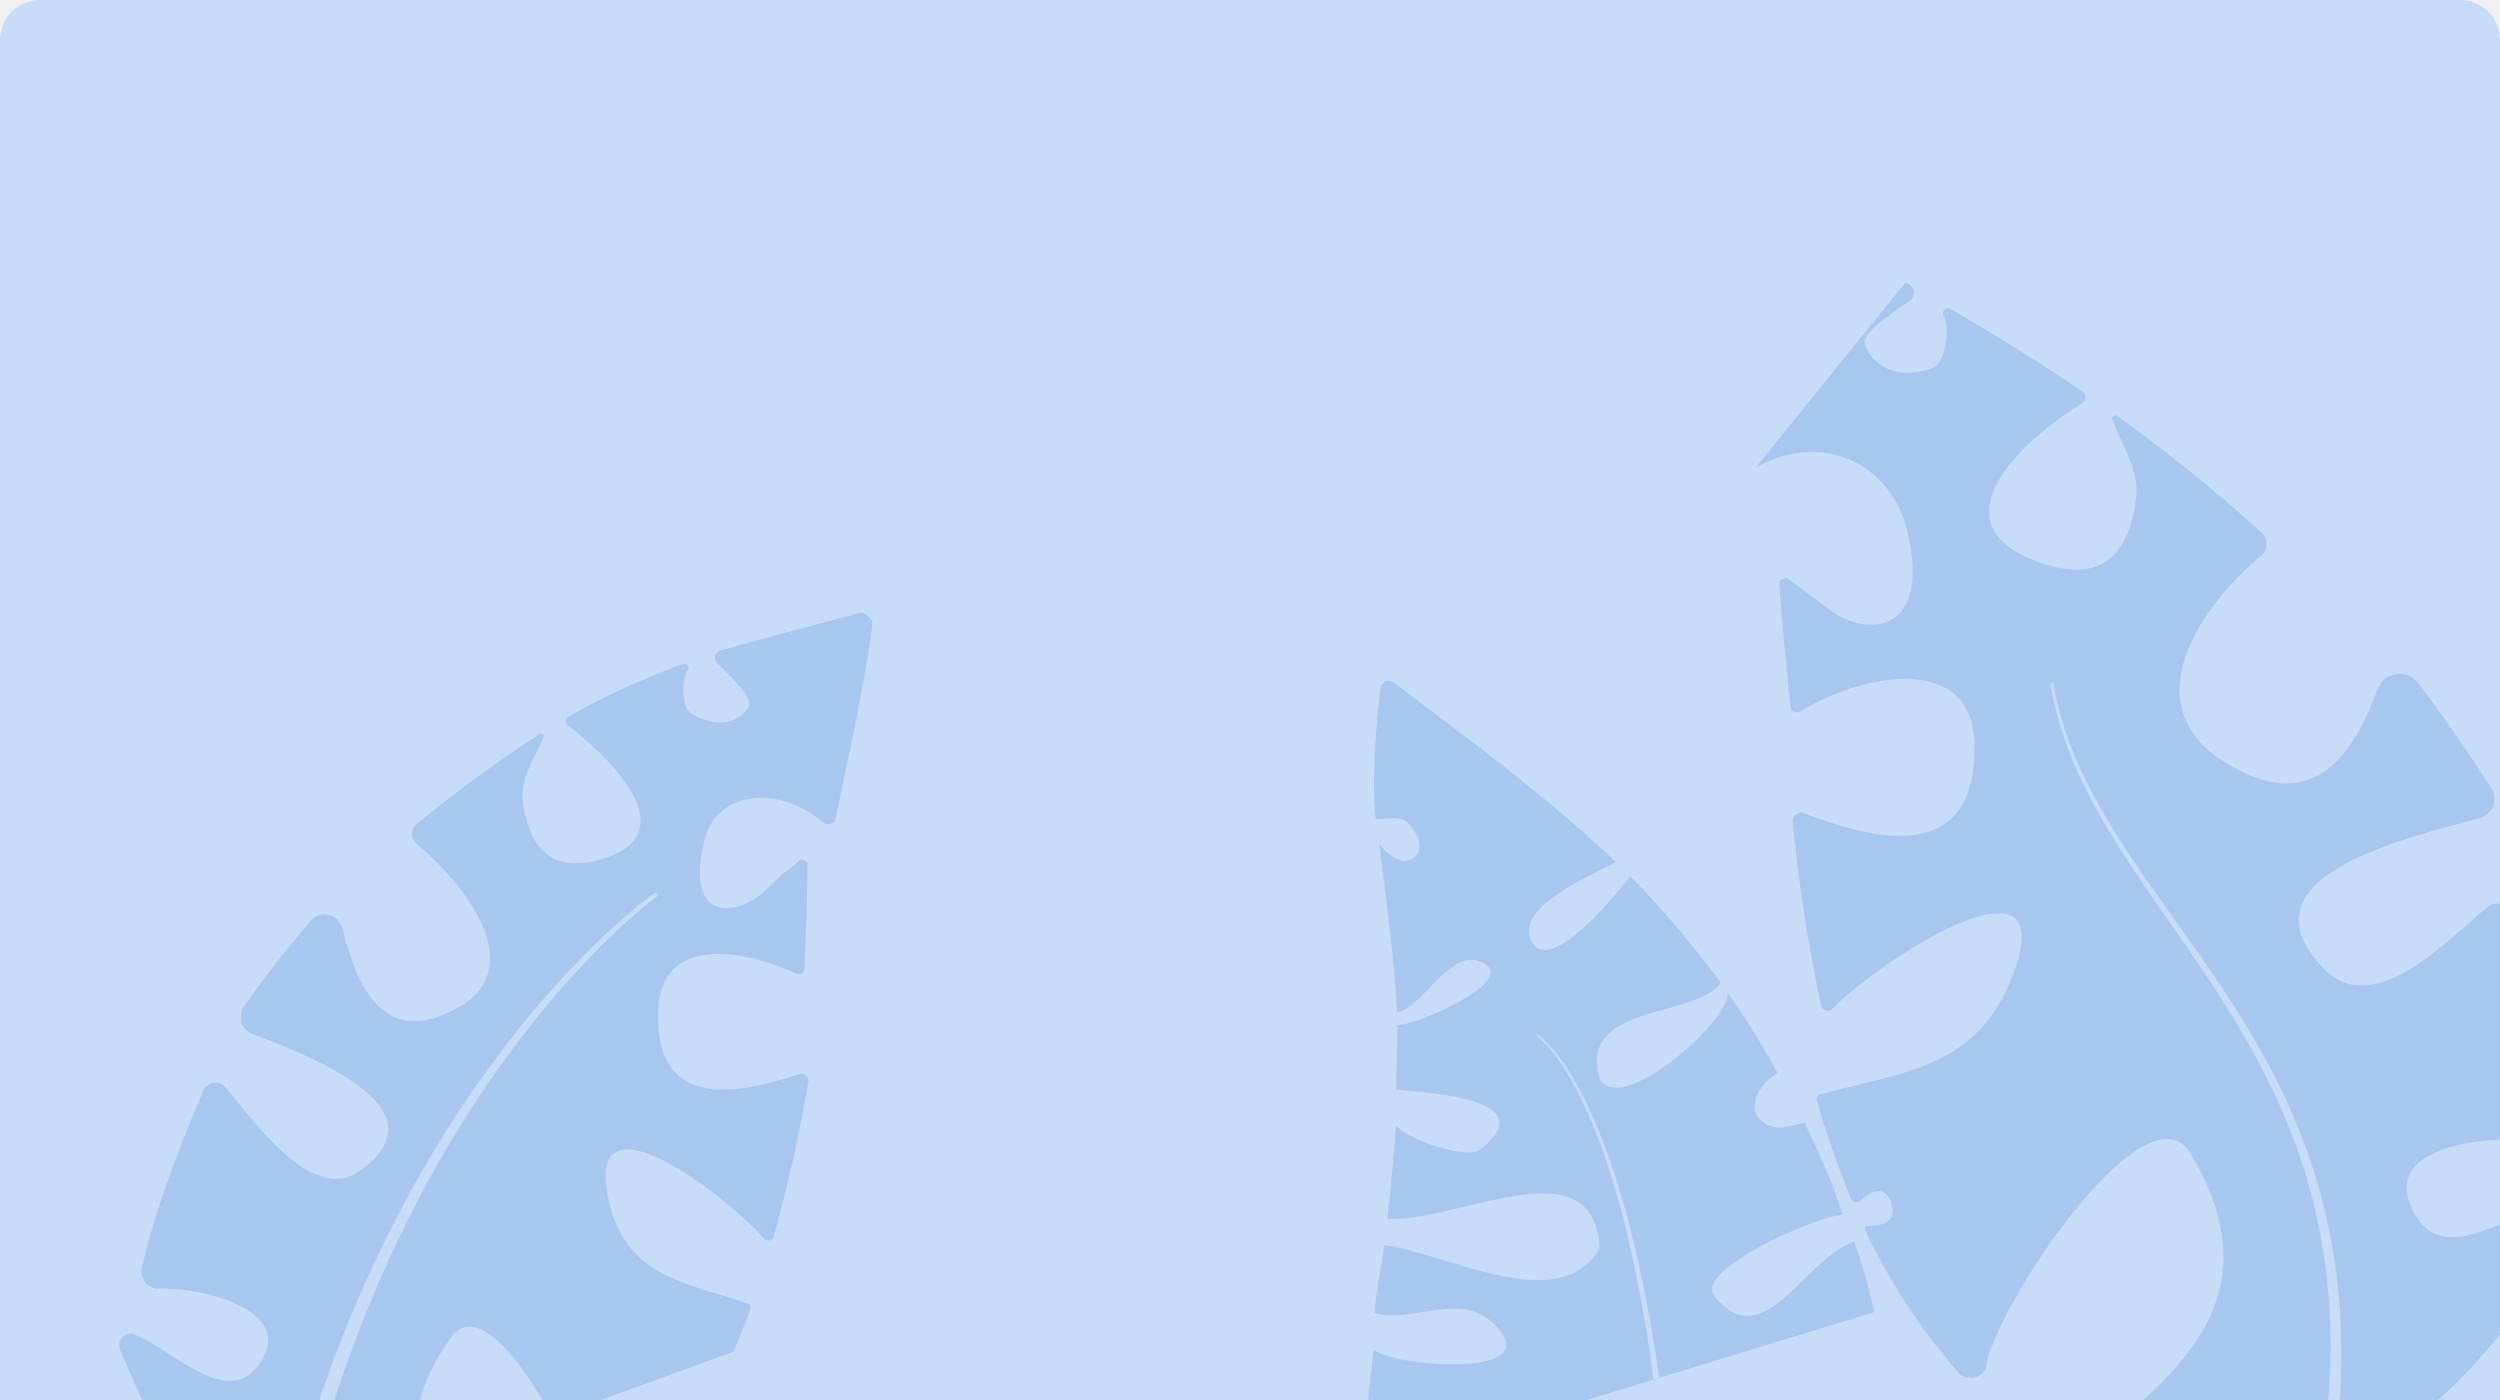
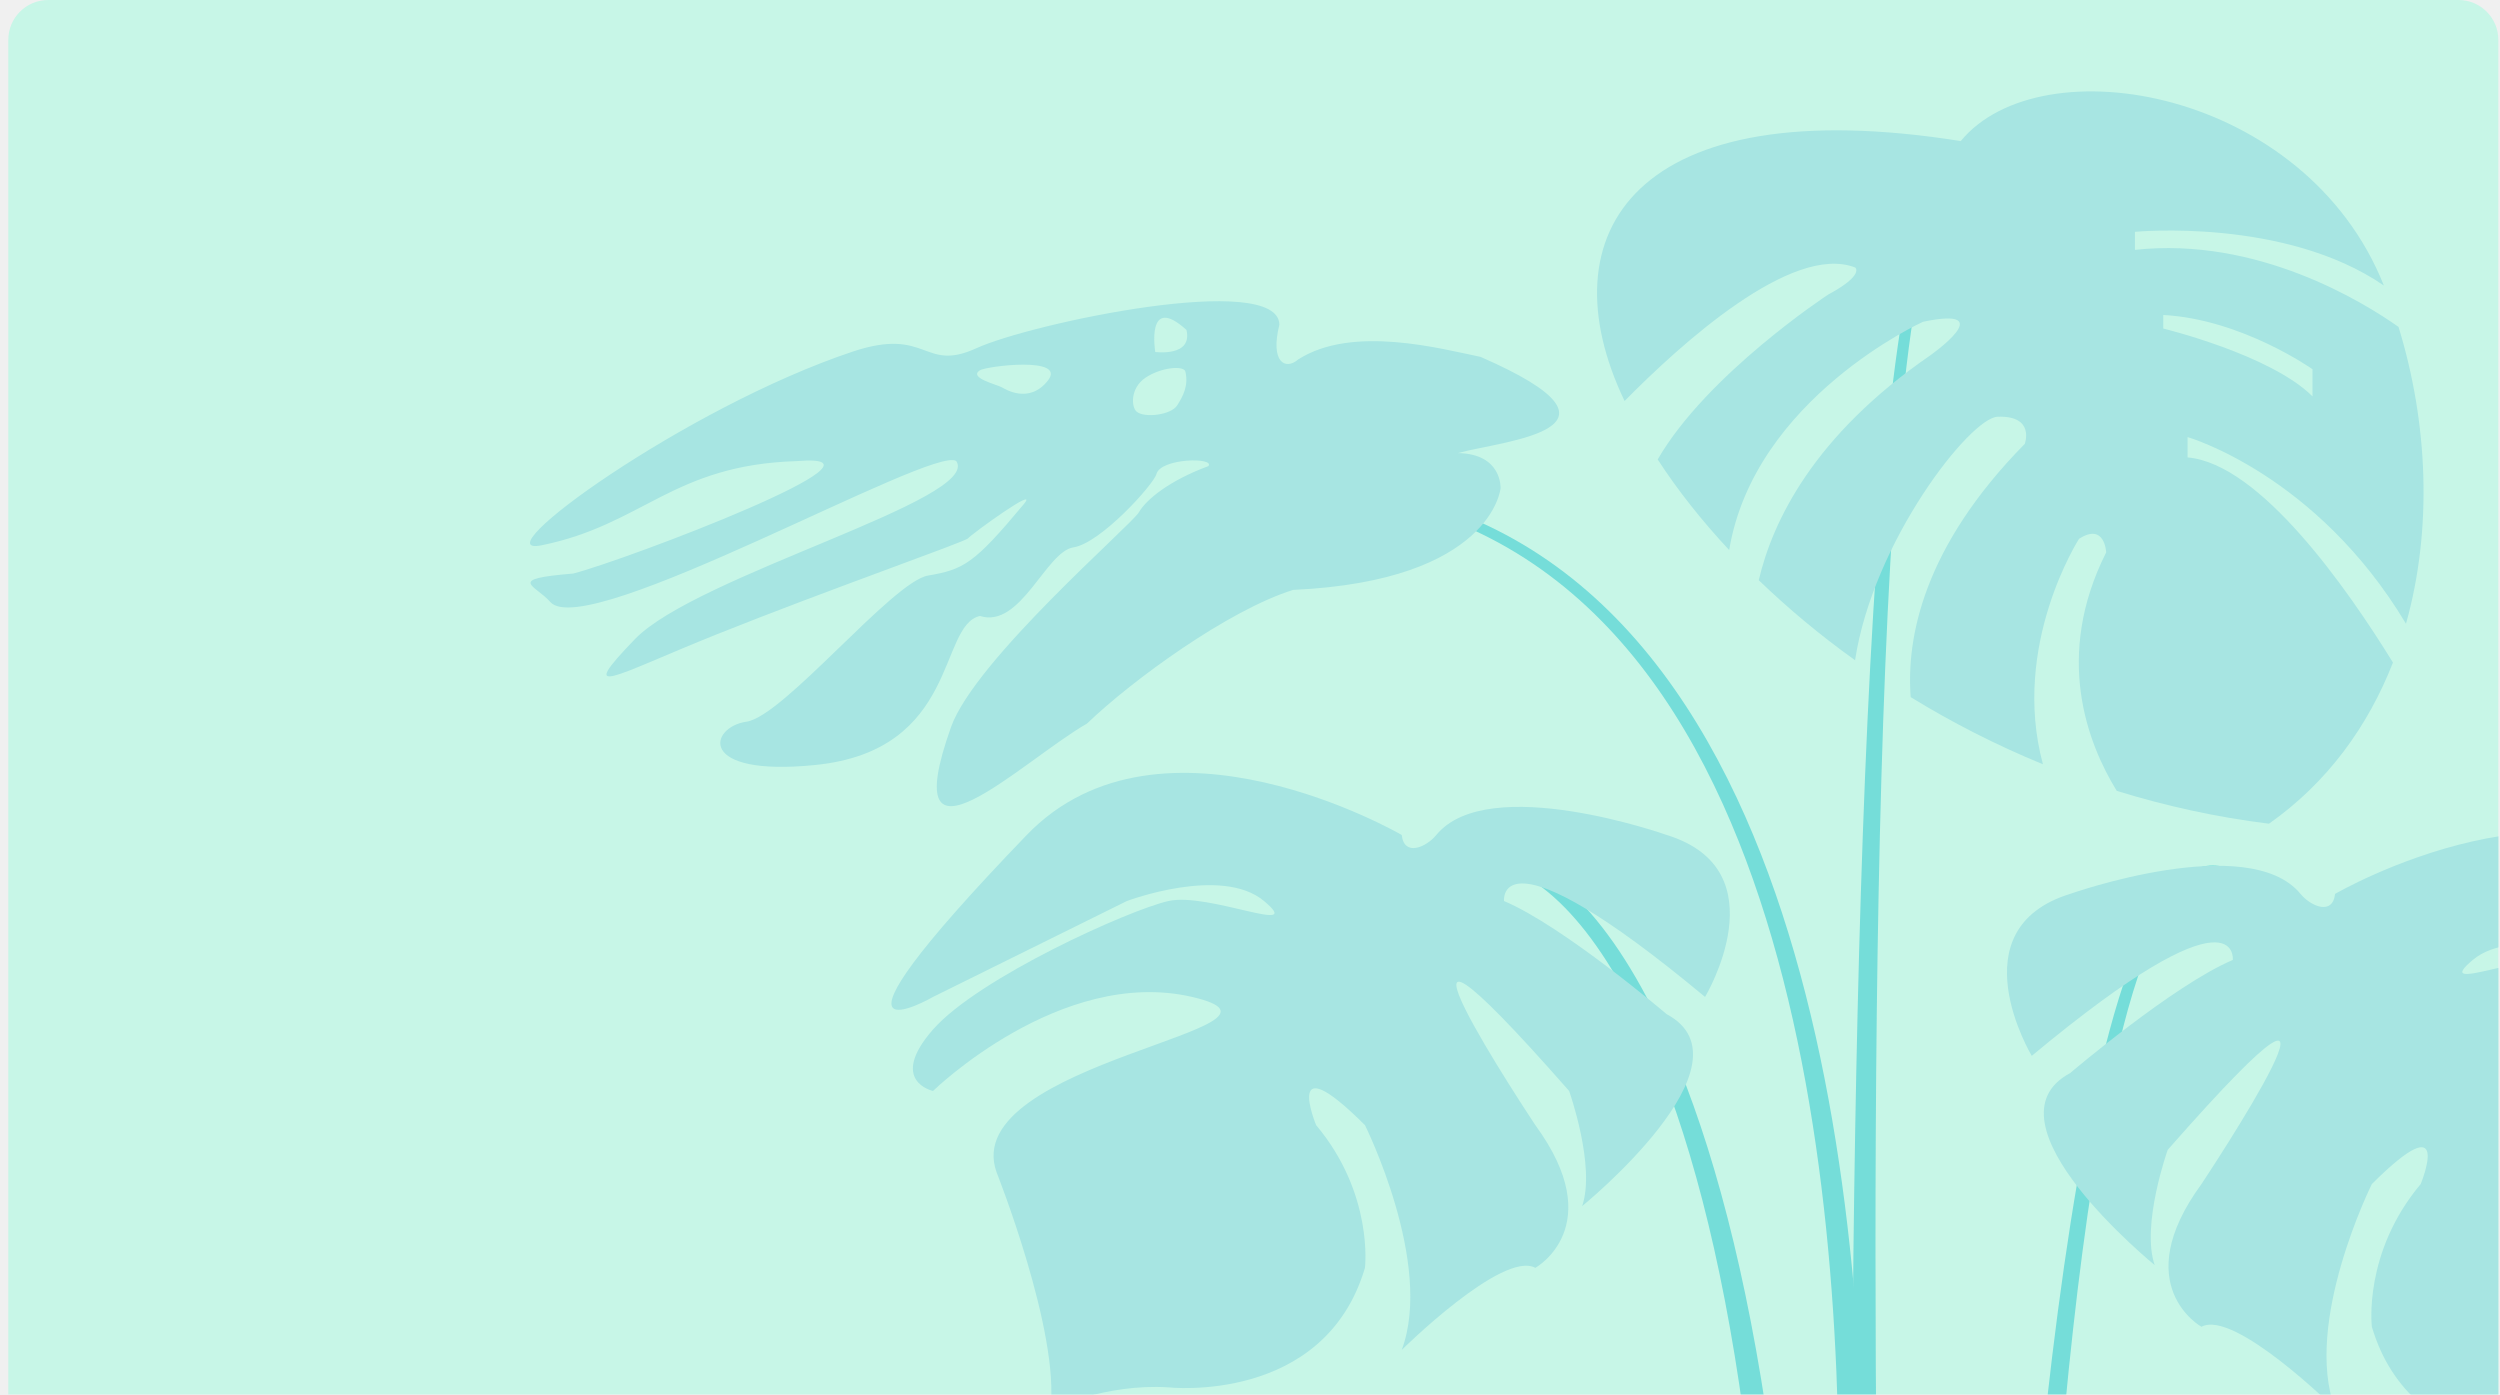
- <svg xmlns="http://www.w3.org/2000/svg" xmlns:xlink="http://www.w3.org/1999/xlink" width="250px" height="140px" viewBox="0 0 250 140" version="1.1">
+ <svg xmlns="http://www.w3.org/2000/svg" xmlns:xlink="http://www.w3.org/1999/xlink" width="251px" height="140px" viewBox="0 0 251 140" version="1.1">
  <defs>
-     <path d="M4,0 L246,0 C248.209,-4.05812251e-16 250,1.791 250,4 L250,140 L250,140 L9.09494702e-13,140 L9.09494702e-13,4 C9.0922416e-13,1.791 1.791,4.05812251e-16 4,0 Z" id="path-1" />
+     <path d="M4,0 L246,0 C248.209,-4.05812251e-16 250,1.791 250,4 L250,140 L250,140 L0,140 L0,4 C-2.705415e-16,1.791 1.791,4.05812251e-16 4,0 Z" id="path-1" />
  </defs>
  <g id="司南首页" stroke="none" stroke-width="1" fill="none" fill-rule="evenodd">
-     <g id="5" transform="translate(-0, 0)">
+     <g id="4" transform="translate(0.833333, 0)">
      <mask id="mask-2" fill="white">
        <use xlink:href="#path-1" />
      </mask>
-       <use id="蒙版" fill="#C7DCF6" xlink:href="#path-1" />
-       <path d="M225.101,46.344 C225.266,46.352 225.39,46.44 225.427,46.607 C225.464,46.775 225.391,46.864 225.227,46.963 C223.023,48.299 219.974,49.167 218.499,51.551 C215.593,56.249 215.573,60.429 222.15,62.688 C232.487,66.235 231.237,54.842 228.635,47.449 C228.544,47.193 228.681,47.032 228.805,46.864 C228.927,46.696 229.177,46.621 229.388,46.639 C234.561,47.072 239.707,47.726 244.833,48.516 C245.058,48.551 245.177,48.715 245.256,48.872 C245.336,49.031 245.182,49.349 245.085,49.389 C243.547,50.001 241.858,53.12 242.488,54.194 C244.016,56.797 246.538,58.069 249.12,56.776 C250.555,56.058 248.705,51.508 248.474,50.155 C248.448,50.008 248.612,49.543 248.826,49.411 C249.038,49.278 249.425,49.174 249.658,49.221 C255.147,50.345 260.859,51.536 266.145,52.889 C266.877,53.076 266.984,53.21 267.126,53.705 L267.157,53.817 C267.318,54.406 267.499,54.439 266.91,55.203 C262.221,61.281 256.858,67.476 251.5,73.239 C251.359,73.39 250.978,73.61 250.734,73.514 C250.489,73.418 250.133,73.421 249.993,73.083 C246.889,65.517 239.341,64.676 234.46,68.324 C225.882,74.736 230.367,79.328 235.338,79.508 C240.307,79.688 237.286,79.572 240.431,79.725 C240.892,79.745 240.695,79.863 240.885,80.094 C241.074,80.323 240.94,80.551 240.771,80.734 C238.01,83.699 235.131,86.618 232.254,89.489 C232.11,89.634 231.865,89.694 231.698,89.67 C231.531,89.648 231.24,89.487 231.183,89.318 C228.806,82.363 221.463,73.787 215.552,80.876 C209.177,88.523 214.355,92.905 220.838,95.604 L221.297,95.792 C221.605,95.915 221.915,96.035 222.226,96.151 L222.694,96.322 C223.241,96.52 223.79,96.707 224.335,96.884 C224.754,97.019 224.924,97.196 225.015,97.514 C225.106,97.832 225.016,98.134 224.796,98.358 C220.426,102.777 215.851,106.932 211.021,110.835 C210.847,110.975 210.596,110.988 210.417,110.932 C210.239,110.875 209.995,110.606 209.986,110.5 C209.463,103.862 202.47,82.217 197.958,96.742 C195.624,104.25 198.84,108.921 202.526,113.762 L202.937,114.3 C203.006,114.39 203.075,114.48 203.143,114.571 L203.558,115.113 L203.558,115.113 L203.972,115.659 C204.454,116.299 204.933,116.948 205.399,117.614 C205.645,117.966 205.639,117.79 205.639,118.035 C205.638,118.281 205.551,118.353 205.423,118.444 C202.561,120.444 199.628,122.254 196.582,123.939 C196.408,124.036 196.206,124.031 196.035,123.939 C195.864,123.846 195.733,123.691 195.714,123.481 C195.612,122.251 194.856,120.847 193.564,121.522 C191.583,122.555 192.07,123.786 193.518,124.959 C193.626,125.047 193.668,125.136 193.662,125.256 C193.656,125.375 193.586,125.472 193.484,125.521 C188.221,127.965 182.926,129.734 177.209,130.701 C176.671,130.794 176.153,130.458 175.84,130.212 C175.525,129.967 175.258,128.934 175.364,128.774 C178.531,123.94 181.223,96.009 172.975,99.07 C157.431,104.841 159.94,116.889 162.907,129.385 L163.183,130.546 L163.183,130.546 C163.289,130.989 163.305,131.412 163.002,131.697 C162.698,131.98 162.289,132.178 161.921,132.028 C152.802,128.3 146.641,122.751 142.803,115.977 C153.277,97.269 166.173,90.061 178.687,85.671 C191.71,81.096 204.323,79.543 213.44,71.391 C213.497,71.334 213.502,71.248 213.453,71.191 C213.401,71.134 213.314,71.134 213.257,71.177 C204.082,79.201 191.49,80.612 178.464,85.016 C165.831,89.305 152.796,96.389 142.018,114.902 L142.124,114.72 C137.057,104.861 136.626,92.59 138.994,79.629 C139.104,79.031 139.528,78.83 139.992,78.646 C140.455,78.463 141.025,78.751 141.287,79.083 C141.95,79.922 142.552,81.065 143.159,82.297 L143.351,82.689 C143.479,82.952 143.608,83.218 143.737,83.485 L143.933,83.885 C145.931,87.961 148.261,92.026 153.082,88.988 C158.246,85.736 150.406,78.161 146.354,76.076 C146.101,75.946 145.583,75.158 145.608,74.671 C145.633,74.183 145.688,73.585 146.14,73.146 C151.248,68.169 157.029,64.045 163.047,60.232 C163.543,59.917 164.036,59.956 164.531,60.101 C165.027,60.246 165.389,60.799 165.481,61.255 C166.492,66.189 167.163,77.189 174.296,76.31 C187.129,74.729 175.988,60.855 171.596,54.678 C171.392,54.39 171.148,53.458 171.383,52.961 C171.618,52.466 171.96,51.957 172.565,51.762 C176.684,50.415 180.818,49.164 185.057,48.166 C185.887,47.97 186.718,48.248 187.29,48.95 C187.861,49.654 188.008,50.338 187.668,51.349 C185.126,58.862 185.357,65.491 195.382,66.526 C205.406,67.559 206.848,56.522 205.152,48.092 C205.069,47.687 205.247,47.2 205.508,46.887 C205.769,46.572 206.185,46.341 206.62,46.318 C212.788,45.996 218.937,45.996 225.101,46.344 Z" id="形状结合" fill="#A7C7EF" mask="url(#mask-2)" transform="translate(202.4616, 89.07941) scale(-1, 1) rotate(-39) translate(-202.4616, -89.07941) " />
-       <path d="M153.832,65.741 C159.43,73.452 165.153,81.135 169.848,89.414 C167.323,89.947 158.695,90.678 159.454,94.558 C160.214,98.438 169.176,92.334 170.796,91.19 C172.982,95.33 174.834,99.785 176.332,104.031 C172.759,106.654 162.781,102.071 161.979,108.945 C161.348,114.345 175.361,108.534 176.738,105.254 C177.802,108.454 178.482,111.208 179.148,114.335 C177.515,114.567 175.155,116.455 176.072,118.193 C176.989,119.933 178.549,119.697 180.263,119.859 C180.745,123.156 181.223,126.343 181.196,129.781 C178.85,129.099 165.349,130.696 166.559,133.775 C169.453,141.137 176.343,132.766 181.543,132.675 C181.705,136.969 181.522,141.248 180.342,145.451 C177.731,143.878 167.181,138.899 165.31,141.623 C163.352,144.474 167.636,145.54 172.135,146.004 L172.645,146.054 C175.876,146.355 179.101,146.37 180.098,146.533 C179.025,150.372 177.51,153.732 174.922,156.786 C174.366,156.491 172.952,155.457 171.388,154.485 L171.038,154.271 C168.343,152.639 165.364,151.36 165.6,154.392 C165.722,155.969 172.379,157.741 174.094,157.623 C170.366,161.631 164.62,164.514 159.49,165.099 C157.329,165.345 155.201,165.446 153.128,165.386 L153.58,165.391 C156.849,152.648 158.728,142.424 159.703,134.261 C162.68,109.37 157.271,103.56 157.271,103.56 C157.236,103.521 157.176,103.511 157.137,103.55 C157.099,103.579 157.096,103.648 157.131,103.687 C157.131,103.687 162.4,109.526 159.168,134.202 C158.097,142.366 156.094,152.599 152.659,165.372 C144.042,165.018 136.402,161.849 131.281,154.738 C129.931,152.86 130.526,152.865 129.859,151.096 C130.693,152.258 145.907,157.627 144.179,154.211 C142.356,150.609 138.131,149.528 134.034,148.838 L133.389,148.732 C131.78,148.473 130.212,148.257 128.84,147.954 C128.223,144.951 128.201,142.402 128.965,139.34 C129.39,139.764 132.709,140.959 136.36,142.009 L136.924,142.169 C142.207,143.652 147.904,144.738 146.434,142.714 C143.16,138.204 134.732,137.666 129.572,136.337 C130.121,133.73 131.337,131.555 132.414,128.951 C133.739,131.108 147.052,136.415 145.108,130.994 C143.943,127.741 141.305,127.236 138.614,126.858 L137.88,126.756 C136.332,126.539 134.809,126.285 133.582,125.494 C134.31,123.448 135.541,121.352 136.5,119.274 C138.467,120.176 140.809,121.867 143.27,123.488 L143.781,123.822 L143.781,123.822 L144.294,124.152 C148.756,126.993 153.485,129.223 157.004,125.873 C158.633,119.334 152.964,118.46 146.91,118.043 L146.341,118.006 L146.341,118.006 L145.772,117.969 C145.487,117.952 145.202,117.934 144.918,117.916 L144.352,117.88 C141.81,117.715 139.372,117.501 137.558,116.846 C138.818,113.996 139.93,111.101 141.112,108.174 C141.978,110.097 147.017,113.509 148.417,112.963 C156.169,109.937 145.146,106.011 142.179,104.74 C142.773,102.677 143.573,100.733 144.185,98.614 C145.611,99.219 158.136,97.905 153.762,94.825 C151.26,93.063 147.006,97.639 144.51,97.42 C145.856,92 146.775,86.331 147.73,80.772 C148.039,81.6 148.945,83.101 149.816,83.167 C152.05,83.335 151.831,80.924 151.053,79.519 C150.579,78.661 148.976,78.558 148.138,78.272 C148.975,74.02 150.694,69.913 152.334,66.011 C152.559,65.476 152.708,65.553 153.045,65.44 C153.382,65.328 153.643,65.479 153.832,65.741 Z" id="形状结合" fill="#A7C7EF" mask="url(#mask-2)" transform="translate(154.9889, 115.4028) rotate(-17) translate(-154.9889, -115.4028) " />
-       <path d="M27.19,73.637 C31.394,73.672 35.526,73.971 39.679,74.665 C39.85,74.694 40.028,74.809 40.096,74.966 C40.162,75.123 40.21,75.308 40.1,75.48 C39.453,76.49 38.761,77.687 38.146,78.946 L37.964,79.326 C35.72,84.092 34.729,89.566 41.403,89.22 C46.897,88.934 47.904,85.402 46.932,81.051 C46.438,78.843 44.252,77.362 42.843,75.809 C42.738,75.693 42.707,75.593 42.77,75.472 C42.833,75.35 42.944,75.297 43.076,75.327 C48.034,76.473 52.877,77.901 57.683,79.581 C58.023,79.7 58.305,79.997 58.433,80.303 C58.562,80.609 58.561,81.103 58.405,81.37 C55.143,86.938 51.934,97.001 60.159,98.262 C68.383,99.524 68.836,93.038 68.25,87.013 C68.172,86.203 68.374,85.59 68.978,85.16 C69.582,84.731 70.279,84.699 70.907,85.046 C74.121,86.82 77.224,88.766 80.22,90.876 C80.659,91.186 80.838,91.724 80.935,92.177 C81.032,92.63 80.631,93.38 80.424,93.561 C75.949,97.486 64.463,107.236 74.816,110.214 C80.57,111.869 83.16,101.77 84.665,97.738 C84.804,97.367 85.211,96.94 85.655,96.92 C86.1,96.9 86.513,96.982 86.866,97.359 C91.143,101.921 95.271,106.676 98.708,111.905 C99.011,112.366 98.948,112.875 98.887,113.295 C98.826,113.714 98.252,114.285 98.018,114.353 C94.25,115.443 86.382,120.535 90.105,124.217 C93.239,127.317 95.734,125.113 97.951,122.364 L98.215,122.032 C98.259,121.976 98.303,121.92 98.347,121.864 L98.608,121.528 C99.69,120.122 100.712,118.699 101.718,117.854 C101.992,117.623 102.525,117.48 102.876,117.732 C103.225,117.987 103.551,118.194 103.53,118.755 C103.089,130.01 100.992,139.452 95.705,146.196 C96.061,145.738 96.402,145.271 96.731,144.794 C95.07,142.131 93.383,139.596 91.678,137.191 C66.581,101.803 37.728,94.21 37.728,94.21 C37.618,94.178 37.503,94.242 37.473,94.36 C37.443,94.468 37.508,94.586 37.619,94.618 C37.619,94.618 66.093,102.608 90.382,138.093 C92.155,140.681 93.904,143.42 95.617,146.309 C90.965,152.177 83.869,155.982 73.307,157.132 C72.938,157.173 72.694,156.907 72.51,156.614 C72.324,156.319 72.431,155.957 72.621,155.634 C72.732,155.446 72.842,155.258 72.952,155.07 L73.282,154.506 L73.282,154.506 L73.61,153.942 C73.719,153.754 73.828,153.566 73.936,153.377 L74.258,152.813 C74.312,152.719 74.365,152.625 74.418,152.531 L74.734,151.967 C79.28,143.793 82.138,135.72 71.938,128.968 C65.905,124.974 63.649,147.695 64.953,151.918 C64.996,152.058 64.583,152.867 64.261,152.99 C63.94,153.114 63.45,153.273 63.032,153.077 C58.583,150.982 54.678,148.313 50.986,145.063 C50.921,145.006 50.894,144.92 50.913,144.832 C50.932,144.744 50.982,144.687 51.078,144.645 C52.538,144.017 53.222,143.119 51.844,141.803 C50.933,140.935 50.009,141.989 49.671,142.978 C49.621,143.13 49.495,143.22 49.353,143.254 C49.211,143.288 49.066,143.251 48.958,143.144 C46.85,141.019 44.823,138.855 42.903,136.547 C42.818,136.444 42.767,136.359 42.813,136.166 C42.859,135.974 42.844,136.084 43.101,135.873 C43.475,135.564 43.855,135.263 44.238,134.968 L44.699,134.616 C45.006,134.383 45.314,134.153 45.62,133.923 L46.078,133.579 C49.883,130.712 53.31,127.84 52.527,121.627 C51.012,109.598 41.141,125.317 39.181,130.528 C39.15,130.609 38.88,130.783 38.72,130.785 C38.56,130.788 38.354,130.72 38.243,130.565 C35.171,126.26 32.337,121.838 29.717,117.241 C29.584,117.011 29.578,116.739 29.735,116.503 C29.892,116.266 30.051,116.156 30.432,116.146 C37.5,115.971 44.968,114.318 41.398,105.422 C38.585,98.408 31.41,102.344 27.106,106.641 C27.002,106.746 26.733,106.804 26.585,106.763 C26.438,106.721 26.263,106.603 26.195,106.441 C24.861,103.251 23.545,100.035 22.364,96.797 C22.291,96.598 22.277,96.37 22.491,96.255 C22.706,96.142 22.667,95.975 23,96.116 C23.901,96.499 24.184,96.572 24.409,96.62 L24.497,96.638 C24.804,96.703 25.141,96.792 27.041,97.684 C30.479,99.299 36.103,98.222 31.161,90.887 C28.35,86.713 22.228,88.252 19.36,93.43 C19.231,93.662 18.915,93.664 18.715,93.707 C18.513,93.75 18.237,93.542 18.148,93.398 C14.73,87.923 11.123,82.276 8.177,76.701 C7.806,75.999 7.95,75.974 8.166,75.51 C8.383,75.046 8.458,74.931 9.132,74.868 C13.669,74.452 18.514,74.025 23.177,73.654 C23.376,73.638 23.671,73.772 23.827,73.909 C23.984,74.047 24.044,74.46 24.003,74.574 C23.623,75.625 21.478,79.235 22.531,79.989 C24.424,81.345 26.581,80.451 28.11,78.591 C28.74,77.825 28.029,75.079 26.848,74.322 C26.775,74.276 26.711,73.993 26.794,73.876 C26.877,73.759 27.005,73.634 27.19,73.637 Z" id="形状结合" fill="#A7C7EF" mask="url(#mask-2)" transform="translate(55.7397, 115.3866) scale(-1, 1) rotate(20) translate(-55.7397, -115.3866) " />
+       <use id="蒙版" fill="#C7F6E7" xlink:href="#path-1" />
+       <g id="编组" mask="url(#mask-2)">
+         <g transform="translate(47.66667, 8)" id="龟背竹1">
+           <g transform="translate(0.539812, 0.252098)">
+             <g id="编组" transform="translate(75.94029, 75.75972)" fill="#75DDD9">
+               <path d="M1.297,30.808 C4.334,20.089 8.188,12.367 12.438,7.668 C15.325,4.467 18.39,2.696 21.495,2.383 C27.543,1.77 33.631,6.701 38.861,16.943 C47.306,33.491 53.326,63.796 52.726,107.939 L55.723,107.966 C55.723,63.32 49.144,32.77 40.373,16.167 C34.612,5.243 27.829,0.285 21.346,1.035 C17.968,1.416 14.644,3.35 11.553,6.864 C7.29,11.713 3.435,19.626 0.493,30.577 L1.297,30.808 Z" id="路径" />
+             </g>
+             <g id="编组" transform="translate(136.7538, 9.7262)" fill="#75DDD9">
+               <path d="M3.302,173.043 C3.302,173.043 0.81,77.266 4.65,28.778 C5.577,17.133 6.857,8.225 8.641,4.085 C9.172,2.859 9.704,2.069 10.33,1.837 C10.807,1.674 11.297,1.905 11.842,2.477 C12.632,3.308 13.476,4.766 14.389,6.931 L15.152,6.618 C14.185,4.234 13.258,2.654 12.414,1.783 C11.57,0.925 10.766,0.707 10.017,0.965 C9.227,1.238 8.437,2.15 7.756,3.69 C5.904,7.871 4.46,16.874 3.384,28.683 C-1.043,77.17 0.306,173.097 0.306,173.097 L3.302,173.043 Z" id="路径" />
+             </g>
+             <path d="M154.781,200.917 C154.781,200.917 155.503,138.455 162.327,103.016 C164.574,91.37 167.407,82.653 171.193,80.215 C172.501,79.371 173.917,79.357 175.456,80.297 C177.554,81.591 179.829,84.547 182.362,89.464 L182.975,89.15 C179.543,82.19 176.396,79.031 173.659,78.676 C172.188,78.486 170.785,79.071 169.491,80.324 C167.72,82.041 166.099,85.078 164.656,89.096 C154.1,118.338 151.785,200.863 151.785,200.863 L154.781,200.917 Z" id="路径" fill="#75DDD9" />
+             <path d="M136.89,173.053 C136.89,173.053 143.782,111.081 125.327,71.841 C115.547,51.03 98.672,36.538 69.906,40.991 L69.988,41.536 C98.263,37.573 114.635,51.928 123.937,72.481 C141.616,111.53 133.907,172.698 133.907,172.698 L136.89,173.053 Z" id="路径" fill="#75DDD9" />
+             <g id="编组" transform="translate(111.2432, 0.614542)" fill="#A7E5E2">
+               <path d="M80.529,23.956 C83.498,33.599 83.947,44.278 81.278,53.757 C72.288,38.734 59.349,35.016 59.349,35.016 L59.349,37.059 C66.65,37.685 75.421,50.27 79.97,57.653 C77.464,64.054 73.392,69.706 67.521,73.833 C62.237,73.18 57.129,72.049 52.239,70.537 C49.284,65.729 45.933,57.012 51.177,46.593 C51.177,46.593 51.054,43.556 48.453,45.231 C48.453,45.231 41.588,55.909 44.83,67.868 C40.117,65.934 35.677,63.659 31.55,61.126 C31.101,55.174 32.803,46.062 43.005,35.697 C43.005,35.697 44.067,32.837 40.281,32.973 C37.516,33.068 27.764,45.544 25.966,57.421 C22.438,54.901 19.21,52.191 16.296,49.385 C17.685,43.46 21.812,34.866 33.471,26.844 C33.471,26.844 40.689,21.791 32.79,23.439 C32.79,23.439 15.846,31.121 13.327,46.362 C10.548,43.379 8.137,40.328 6.149,37.263 C11.106,28.683 23.256,20.715 23.256,20.715 C26.947,18.726 25.98,17.991 25.98,17.991 C19.646,15.525 8.437,25.7 2.825,31.393 C-5.251,14.504 3.888,0.094 36.576,5.297 C44.626,-4.496 71.185,0.026 79.058,19.802 C69.115,12.951 54.065,14.409 54.065,14.409 L54.065,16.22 C66.377,14.872 77.015,21.477 80.529,23.956 Z M71.893,30.93 L71.893,28.206 C71.893,28.206 64.797,23.18 56.911,22.758 L56.911,24.12 C56.911,24.12 67.685,26.735 71.893,30.93 Z" id="形状" />
+             </g>
+             <g id="编组" transform="translate(40.02128, 68.3735)" fill="#A7E5E2">
+               <path d="M51.672,7.205 C51.672,7.205 27.551,-6.824 14.026,7.205 C-9.442,31.571 4.614,23.467 4.614,23.467 L24.077,13.838 C24.077,13.838 33.571,10.255 37.848,13.838 C42.124,17.42 32.236,12.925 28.245,13.838 C24.241,14.75 9.163,21.56 4.614,26.736 C0.065,31.925 4.614,32.906 4.614,32.906 C4.614,32.906 17.444,20.402 30.629,23.467 C43.8,26.532 7.066,29.95 10.988,41.051 C10.988,41.051 17.376,57.122 16.396,64.872 C16.396,64.872 21.939,62.257 28.245,62.666 C28.245,62.666 43.908,64.409 47.981,50.666 C47.981,50.666 48.88,43.243 43.078,36.338 C43.078,36.338 39.632,28.016 47.981,36.338 C47.981,36.338 54.914,50.258 51.672,58.907 C51.672,58.907 61.805,48.882 65.088,50.666 C65.088,50.666 72.538,46.526 65.088,36.338 C65.088,36.338 45.162,6.36 68.479,32.906 C68.479,32.906 71.162,40.451 69.787,44.469 C69.787,44.469 87.452,30.1 78.272,25.197 C78.272,25.197 67.907,16.357 61.942,13.838 C61.942,13.838 61.097,5.965 82.127,23.467 C82.127,23.467 89.768,10.746 78.272,7.205 C78.272,7.205 60.362,0.858 55.145,7.205 C54.124,8.444 51.917,9.411 51.672,7.205 Z" id="路径" />
+             </g>
+             <g id="编组" transform="translate(194.2846, 107.2792) scale(-1, 1) translate(-194.2846, -107.2792) translate(151.7846, 74.77922)" fill="#A7E5E2">
+               <path d="M51.381,6.715 C51.381,6.715 27.26,-7.314 13.735,6.715 C-9.733,31.081 4.323,22.977 4.323,22.977 L23.787,13.348 C23.787,13.348 33.28,9.766 37.557,13.348 C41.833,16.93 31.945,12.435 27.954,13.348 C23.95,14.26 8.872,21.07 4.323,26.246 C-0.226,31.435 4.323,32.416 4.323,32.416 C4.323,32.416 17.153,19.913 30.338,22.977 C43.509,26.042 6.775,29.46 10.698,40.561 C10.698,40.561 17.085,56.633 16.105,64.382 C16.105,64.382 21.648,61.767 27.954,62.176 C27.954,62.176 43.618,63.919 47.69,50.177 C47.69,50.177 48.589,42.754 42.787,35.848 C42.787,35.848 39.341,27.526 47.69,35.848 C47.69,35.848 54.623,49.768 51.381,58.417 C51.381,58.417 61.514,48.392 64.797,50.177 C64.797,50.177 72.247,46.036 64.797,35.848 C64.797,35.848 44.871,5.87 68.188,32.416 C68.188,32.416 70.872,39.961 69.496,43.979 C69.496,43.979 87.161,29.61 77.981,24.707 C77.981,24.707 67.616,15.867 61.651,13.348 C61.651,13.348 60.806,5.475 81.836,22.977 C81.836,22.977 89.477,10.256 77.981,6.715 C77.981,6.715 60.071,0.368 54.854,6.715 C53.833,7.954 51.626,8.921 51.381,6.715 Z" id="路径" />
+             </g>
+             <g id="编组" transform="translate(56.75665, 47.37069) rotate(-8.668536) translate(-56.75665, -47.37069) translate(3.756648, 23.87069)" fill="#A7E5E2">
+               <path d="M98.342,23.737 C98.342,23.737 96.109,32.795 76.21,30.684 C69.481,31.719 58.939,37.167 53.736,40.831 C46.776,43.527 32.08,54.178 40.198,39.101 C43.589,32.822 61.146,21.803 62.085,20.646 C63.012,19.474 65.627,17.949 69.672,17.118 C70.53,16.342 65.082,15.579 64.401,17.118 C63.951,18.126 57.809,23.138 55.057,23.138 C52.252,23.138 48.588,30.439 44.733,28.532 C40.429,28.859 40.647,41.58 26.115,40.831 C14.115,40.218 16.199,35.451 19.972,35.492 C23.745,35.519 36.575,23.805 40.198,23.737 C43.821,23.669 44.924,23.288 50.781,18.099 C52.756,16.342 45.047,20.332 44.733,20.646 C44.42,20.945 30.092,23.628 18.365,26.366 C7.373,28.94 3.274,30.861 10.152,25.603 C17.234,20.21 46.681,16.982 44.733,12.8 C42.718,10.812 5.248,25.208 2.306,20.646 C1.081,18.712 -1.834,17.69 5.003,18.167 C10.397,17.636 40.457,11.18 28.893,10.39 C16.526,8.891 12.712,14.367 2.306,14.884 C-4.163,15.211 18.596,3.389 36.125,0.365 C43.998,-0.983 42.745,3.525 48.438,1.904 C54.213,0.256 79.587,-1.215 78.866,4.152 C77.354,7.761 78.784,8.782 80.187,7.897 C86.111,5.241 94.556,9 98.342,10.39 C113.829,20.155 99.323,19.038 94.638,19.597 C99.051,20.346 98.342,23.737 98.342,23.737 Z M63.379,10.621 C64.047,11.398 66.744,11.479 67.493,10.621 C68.242,9.777 68.936,8.81 68.827,7.393 C68.773,6.726 66.458,6.59 64.769,7.393 C63.08,8.197 62.916,10.09 63.379,10.621 Z M48.438,4.152 C49.146,3.825 57.291,4.056 55.057,6.181 C52.81,8.306 50.631,6.358 50.386,6.181 C49.868,5.786 47.199,4.724 48.438,4.152 Z M66.131,4.982 C66.131,4.982 67.043,5.255 67.929,5.173 C68.814,5.105 69.672,4.669 69.563,3.266 C66.063,-1.024 66.131,4.982 66.131,4.982 Z" id="形状" />
+             </g>
+           </g>
+         </g>
+       </g>
    </g>
  </g>
</svg>
